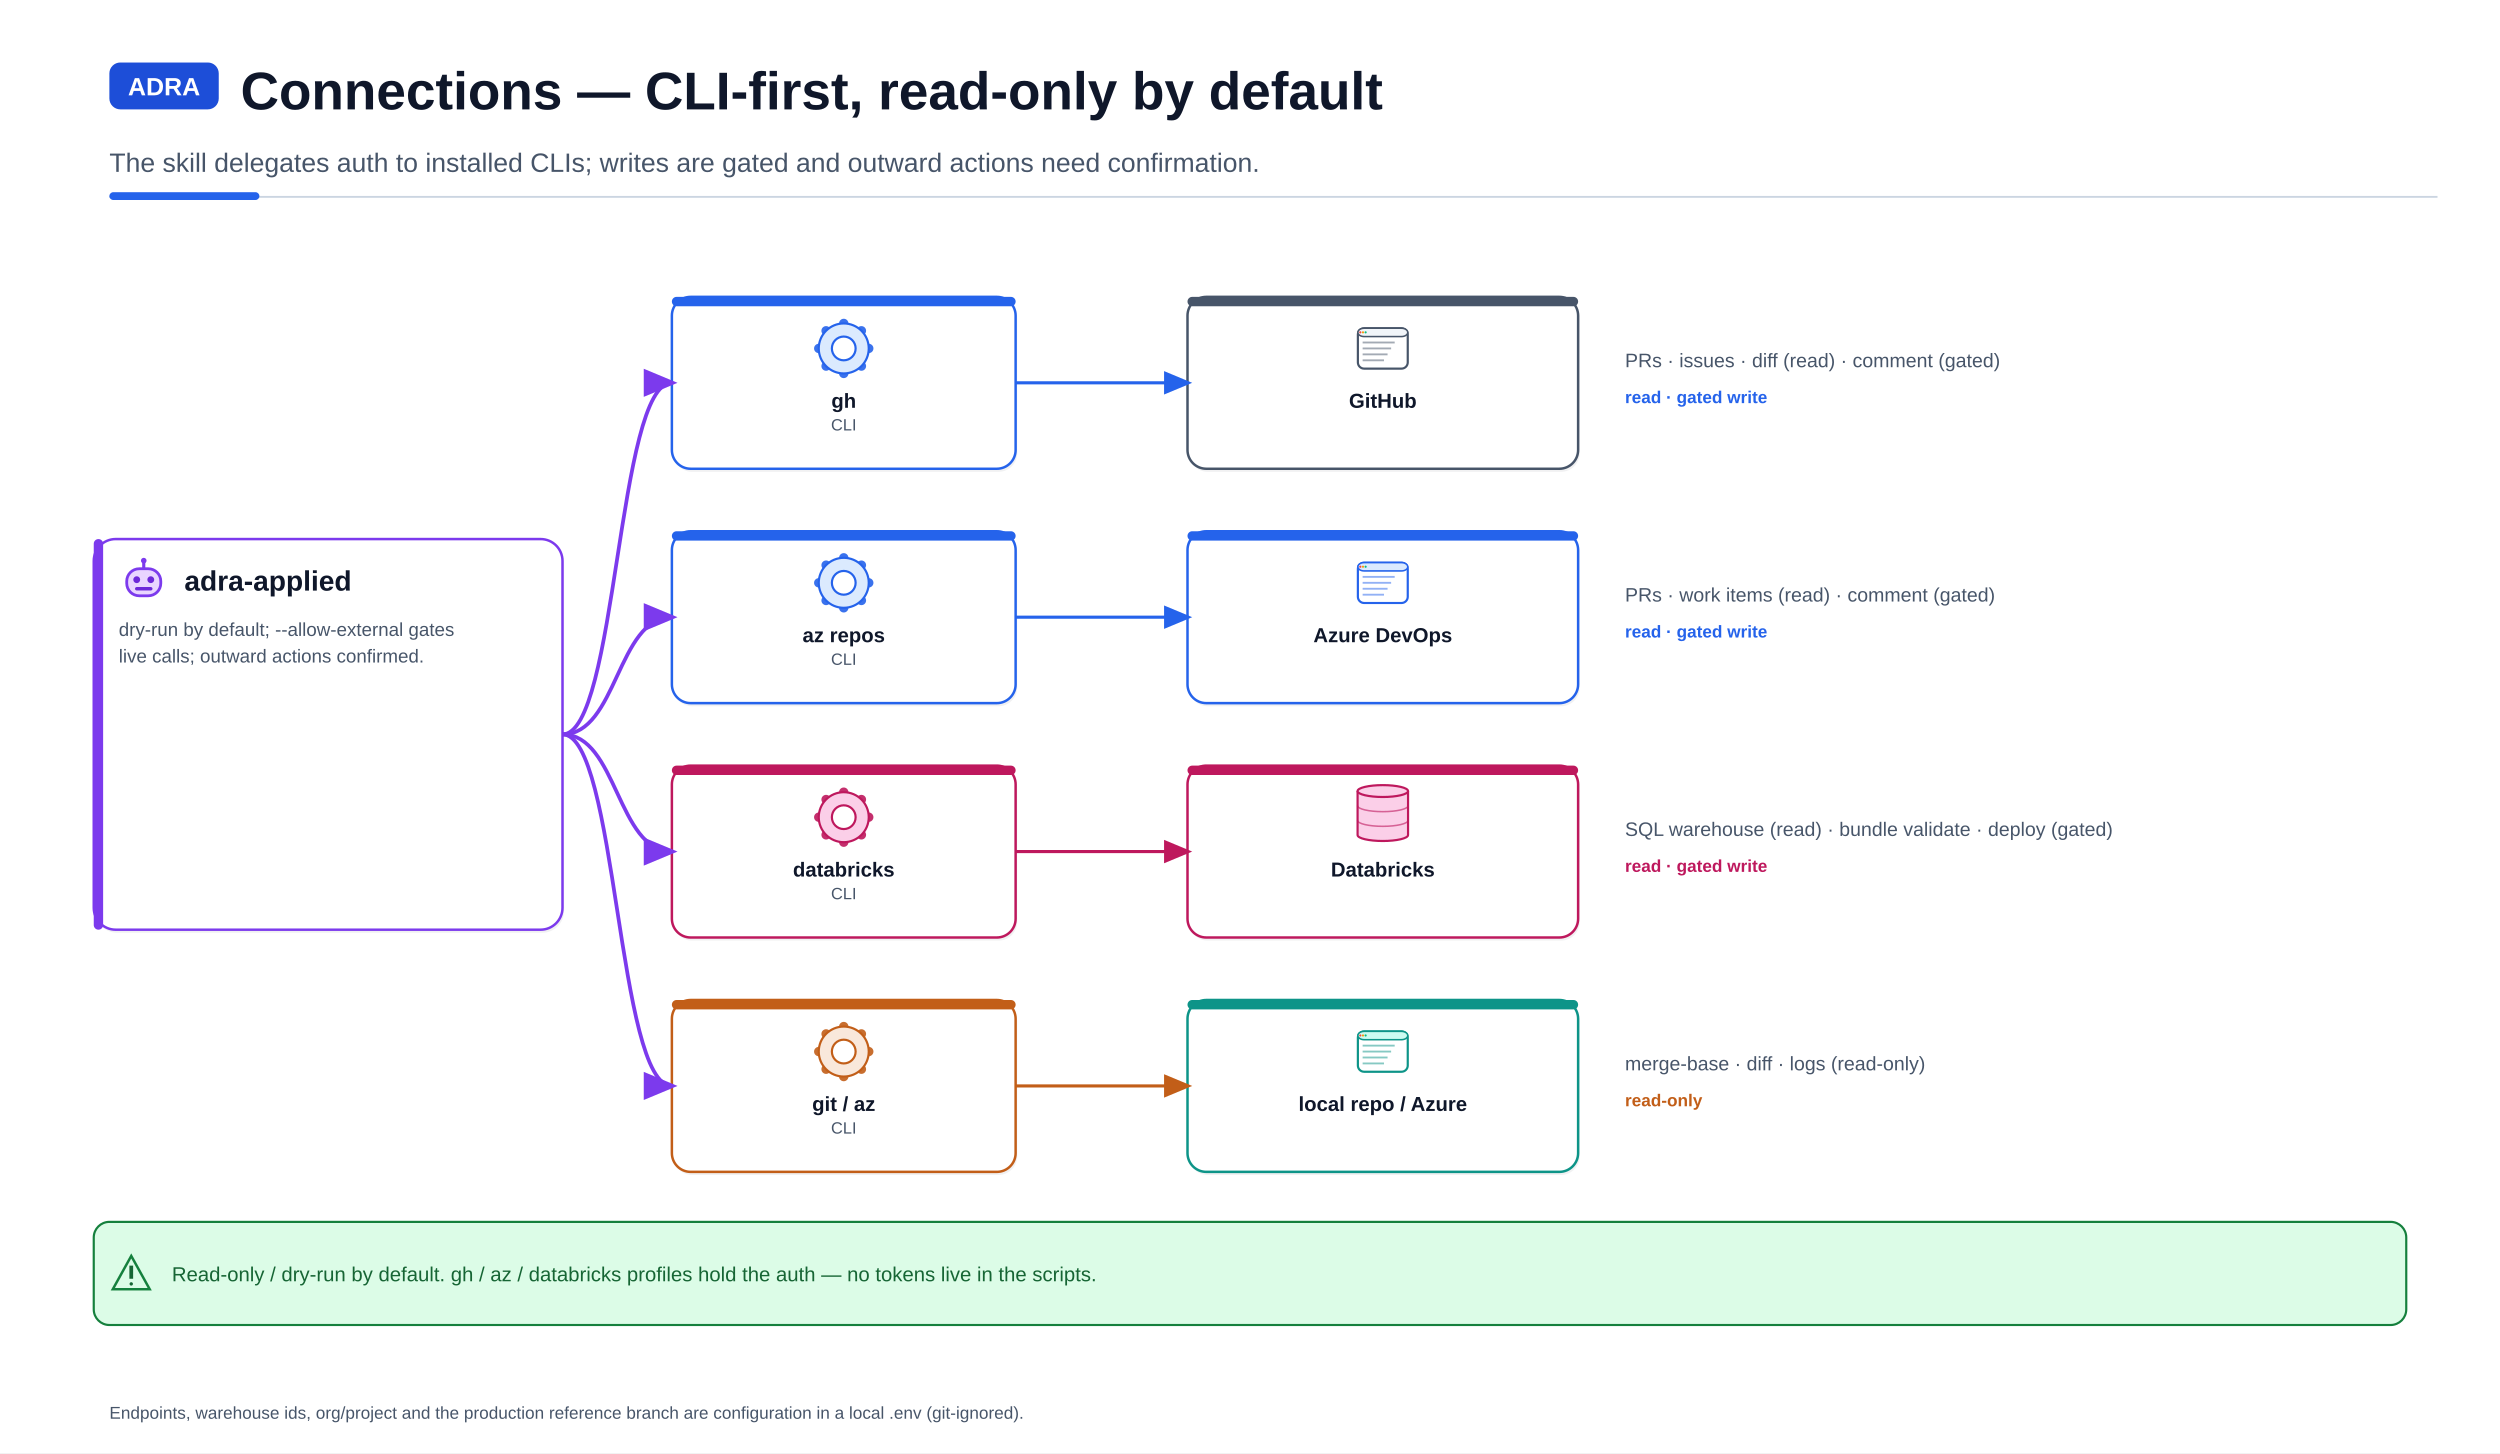
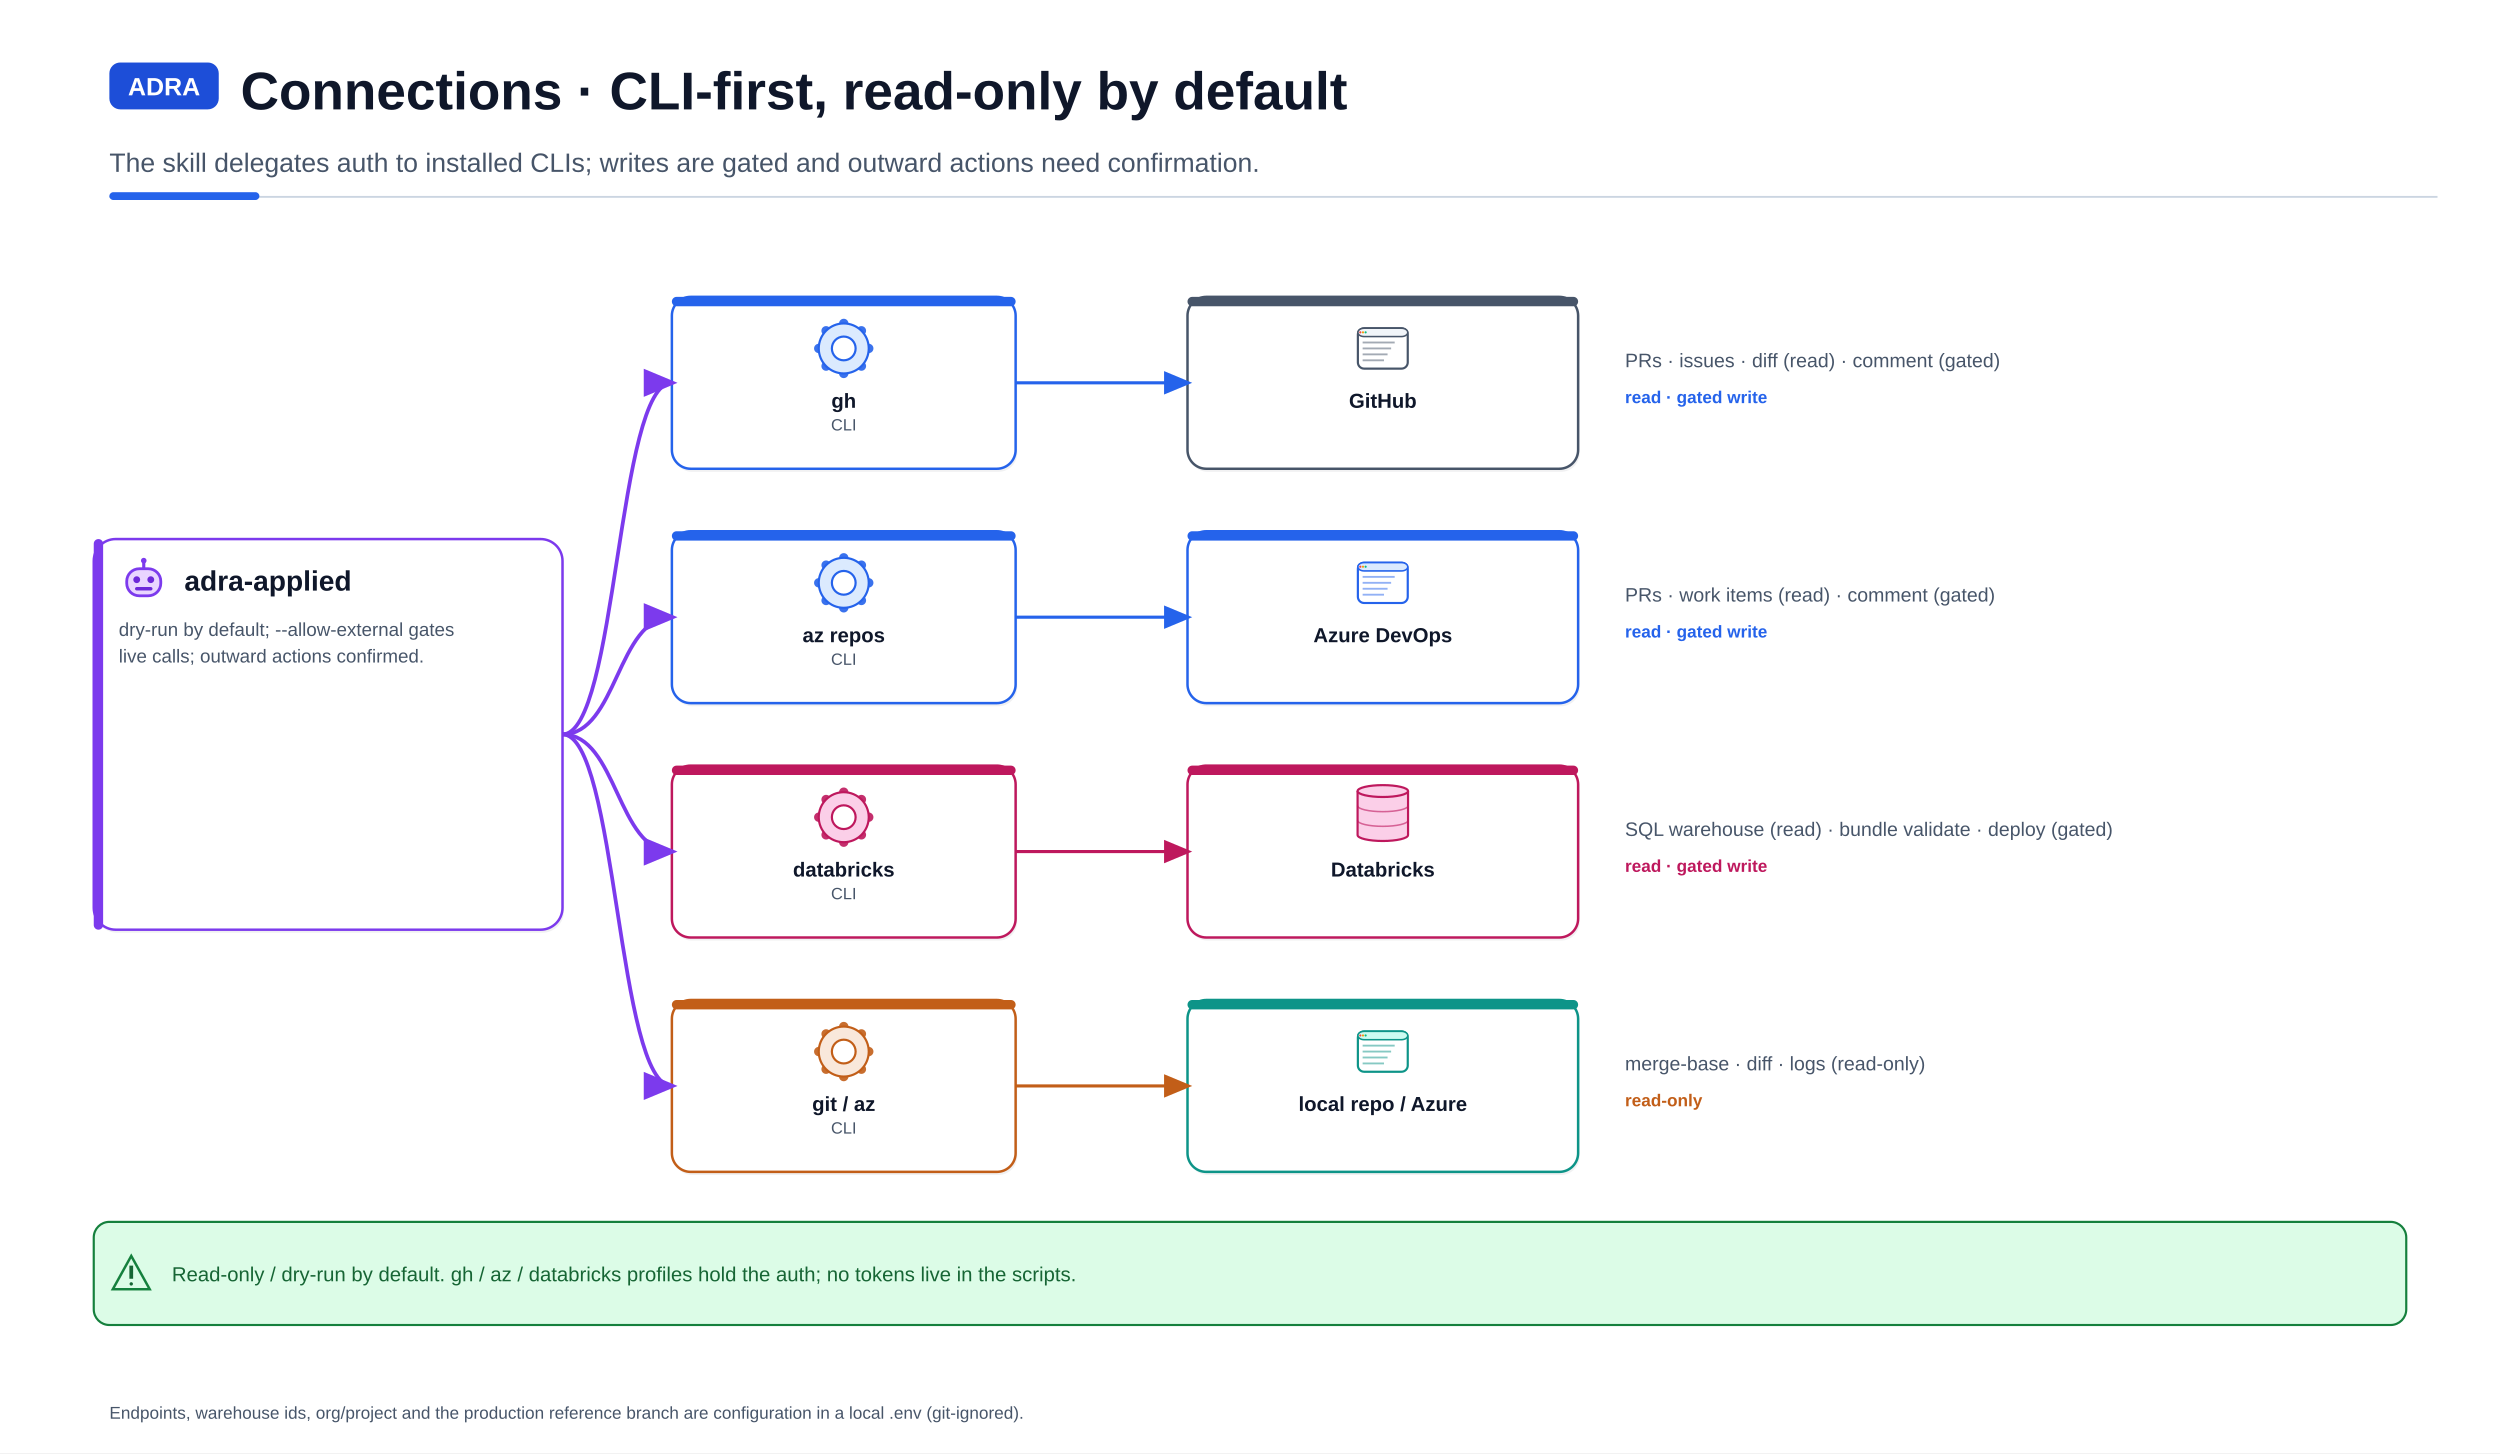
<svg xmlns="http://www.w3.org/2000/svg" width="1600" height="930" viewBox="0 0 1600 930">
  <defs>
    <filter id="shadow" x="-4%" y="-4%" width="108%" height="112%">
      <feDropShadow dx="1" dy="2" stdDeviation="3" flood-color="#0f172a" flood-opacity="0.10" />
    </filter>
    <marker id="arrow_blue" viewBox="0 0 12 12" refX="10" refY="6" markerWidth="9" markerHeight="9" orient="auto">
      <path d="M 0 1 L 12 6 L 0 11 z" fill="#2563EB" />
    </marker>
    <marker id="arrow_teal" viewBox="0 0 12 12" refX="10" refY="6" markerWidth="9" markerHeight="9" orient="auto">
      <path d="M 0 1 L 12 6 L 0 11 z" fill="#0D9488" />
    </marker>
    <marker id="arrow_orange" viewBox="0 0 12 12" refX="10" refY="6" markerWidth="9" markerHeight="9" orient="auto">
      <path d="M 0 1 L 12 6 L 0 11 z" fill="#C25E18" />
    </marker>
    <marker id="arrow_rose" viewBox="0 0 12 12" refX="10" refY="6" markerWidth="9" markerHeight="9" orient="auto">
      <path d="M 0 1 L 12 6 L 0 11 z" fill="#BE185D" />
    </marker>
    <marker id="arrow_amber" viewBox="0 0 12 12" refX="10" refY="6" markerWidth="9" markerHeight="9" orient="auto">
      <path d="M 0 1 L 12 6 L 0 11 z" fill="#B45309" />
    </marker>
    <marker id="arrow_violet" viewBox="0 0 12 12" refX="10" refY="6" markerWidth="9" markerHeight="9" orient="auto">
      <path d="M 0 1 L 12 6 L 0 11 z" fill="#7C3AED" />
    </marker>
    <marker id="arrow_slate" viewBox="0 0 12 12" refX="10" refY="6" markerWidth="9" markerHeight="9" orient="auto">
      <path d="M 0 1 L 12 6 L 0 11 z" fill="#475569" />
    </marker>
    <marker id="arrow_green" viewBox="0 0 12 12" refX="10" refY="6" markerWidth="9" markerHeight="9" orient="auto">
      <path d="M 0 1 L 12 6 L 0 11 z" fill="#15803D" />
    </marker>
    <marker id="arrow_bronze" viewBox="0 0 12 12" refX="10" refY="6" markerWidth="9" markerHeight="9" orient="auto">
      <path d="M 0 1 L 12 6 L 0 11 z" fill="#B45309" />
    </marker>
    <marker id="arrow_silver" viewBox="0 0 12 12" refX="10" refY="6" markerWidth="9" markerHeight="9" orient="auto">
      <path d="M 0 1 L 12 6 L 0 11 z" fill="#475569" />
    </marker>
    <marker id="arrow_gold" viewBox="0 0 12 12" refX="10" refY="6" markerWidth="9" markerHeight="9" orient="auto">
      <path d="M 0 1 L 12 6 L 0 11 z" fill="#A16207" />
    </marker>
  </defs>
  <rect x="0" y="0" width="1600" height="930" fill="#FFFFFF" />
  <rect x="70" y="40" width="70" height="30" rx="7" fill="#1D4ED8" />
  <text x="105" y="61" font-family="Calibri, Segoe UI, Arial" font-size="16" font-weight="700" fill="#FFFFFF" text-anchor="middle">ADRA</text>
-   <text x="154" y="70" font-family="Calibri, Segoe UI, Arial" font-size="34" font-weight="700" fill="#0F172A">Connections — CLI-first, read-only by default</text>
+   <text x="154" y="70" font-family="Calibri, Segoe UI, Arial" font-size="34" font-weight="700" fill="#0F172A">Connections · CLI-first, read-only by default</text>
  <text x="70" y="110" font-family="Calibri, Segoe UI, Arial" font-size="17" fill="#475569">The skill delegates auth to installed CLIs; writes are gated and outward actions need confirmation.</text>
  <line x1="70" y1="126" x2="1560" y2="126" stroke="#CBD5E1" stroke-width="1.2" />
  <rect x="70" y="123" width="96" height="5" rx="2.5" fill="#2563EB" />
  <rect x="61" y="347" width="300" height="250" rx="14" fill="#0F172A" opacity="0.06" />
  <rect x="60" y="345" width="300" height="250" rx="14" fill="#FFFFFF" stroke="#7C3AED" stroke-width="1.6" />
  <rect x="60" y="345" width="6" height="250" rx="3" fill="#7C3AED" />
  <line x1="92.0" y1="364.0" x2="92.0" y2="359.5" stroke="#7C3AED" stroke-width="2.0" />
  <circle cx="92.0" cy="358.8" r="1.8" fill="#7C3AED" />
  <rect x="81.1" y="364.0" width="21.8" height="17.3" rx="8" fill="#E9D5FF" stroke="#7C3AED" stroke-width="1.8" />
  <circle cx="87.5" cy="371.0" r="2.2" fill="#6D28D9" />
  <circle cx="96.5" cy="371.0" r="2.2" fill="#6D28D9" />
  <line x1="87.5" y1="376.8" x2="96.5" y2="376.8" stroke="#6D28D9" stroke-width="2.2" stroke-linecap="round" />
  <text x="118" y="378.0" font-family="Calibri, Segoe UI, Arial" font-size="18" font-weight="700" fill="#0F172A">adra-applied</text>
  <text x="76" y="407" font-family="Calibri, Segoe UI, Arial" font-size="12" fill="#475569">dry-run by default; --allow-external gates</text>
  <text x="76" y="424" font-family="Calibri, Segoe UI, Arial" font-size="12" fill="#475569">live calls; outward actions confirmed.</text>
  <rect x="431" y="192" width="220" height="110" rx="12" fill="#0F172A" opacity="0.06" />
  <rect x="430" y="190" width="220" height="110" rx="12" fill="#FFFFFF" stroke="#2563EB" stroke-width="1.6" />
  <rect x="430" y="190" width="220" height="6" rx="3" fill="#2563EB" />
  <circle cx="556.0" cy="223.0" r="3.0" fill="#2563EB" opacity="0.9" />
  <circle cx="551.3" cy="234.3" r="3.0" fill="#2563EB" opacity="0.9" />
  <circle cx="540.0" cy="239.0" r="3.0" fill="#2563EB" opacity="0.9" />
  <circle cx="528.7" cy="234.3" r="3.0" fill="#2563EB" opacity="0.9" />
  <circle cx="524.0" cy="223.0" r="3.0" fill="#2563EB" opacity="0.9" />
  <circle cx="528.7" cy="211.7" r="3.0" fill="#2563EB" opacity="0.9" />
  <circle cx="540.0" cy="207.0" r="3.0" fill="#2563EB" opacity="0.9" />
  <circle cx="551.3" cy="211.7" r="3.0" fill="#2563EB" opacity="0.9" />
  <circle cx="540.0" cy="223.0" r="16.0" fill="#DBEAFE" stroke="#2563EB" stroke-width="1.4" />
  <circle cx="540.0" cy="223.0" r="7.6" fill="#FFFFFF" stroke="#2563EB" stroke-width="1.4" />
  <text x="540.0" y="261.0" font-family="Calibri, Segoe UI, Arial" font-size="13" font-weight="700" fill="#0F172A" text-anchor="middle">gh</text>
  <text x="540.0" y="275.5" font-family="Calibri, Segoe UI, Arial" font-size="10.5" fill="#475569" text-anchor="middle">CLI</text>
  <rect x="761" y="192" width="250" height="110" rx="12" fill="#0F172A" opacity="0.06" />
  <rect x="760" y="190" width="250" height="110" rx="12" fill="#FFFFFF" stroke="#475569" stroke-width="1.6" />
  <rect x="760" y="190" width="250" height="6" rx="3" fill="#475569" />
  <rect x="869.04" y="210.08" width="31.92" height="25.84" rx="4" fill="#FFFFFF" stroke="#475569" stroke-width="1.4" />
  <rect x="869.04" y="210.08" width="31.92" height="5.32" rx="4" fill="#F1F5F9" stroke="#475569" stroke-width="1.0" />
  <circle cx="870.6" cy="212.7" r="0.7" fill="#EF4444" />
  <circle cx="872.3" cy="212.7" r="0.7" fill="#F59E0B" />
  <circle cx="874.0" cy="212.7" r="0.7" fill="#10B981" />
  <line x1="872.08" y1="219.2" x2="892.6" y2="219.2" stroke="#475569" stroke-width="1.2" opacity="0.5" />
  <line x1="872.08" y1="223.0" x2="890.32" y2="223.0" stroke="#475569" stroke-width="1.2" opacity="0.5" />
  <line x1="872.08" y1="226.8" x2="888.04" y2="226.8" stroke="#475569" stroke-width="1.2" opacity="0.5" />
  <line x1="872.08" y1="230.6" x2="885.76" y2="230.6" stroke="#475569" stroke-width="1.2" opacity="0.5" />
  <text x="885.0" y="261.0" font-family="Calibri, Segoe UI, Arial" font-size="13" font-weight="700" fill="#0F172A" text-anchor="middle">GitHub</text>
  <path d="M 360,470 C 395.0,470 395.0,245 430,245" fill="none" stroke="#7C3AED" stroke-width="2.4" marker-end="url(#arrow_violet)" />
  <line x1="650" y1="245" x2="760" y2="245" stroke="#2563EB" stroke-width="2.0" marker-end="url(#arrow_blue)" />
  <text x="1040" y="235" font-family="Calibri, Segoe UI, Arial" font-size="12.5" font-weight="400" fill="#475569" text-anchor="start">PRs · issues · diff (read) · comment (gated)</text>
  <text x="1040" y="258" font-family="Calibri, Segoe UI, Arial" font-size="11" font-weight="700" fill="#2563EB" text-anchor="start">read · gated write</text>
  <rect x="431" y="342" width="220" height="110" rx="12" fill="#0F172A" opacity="0.06" />
  <rect x="430" y="340" width="220" height="110" rx="12" fill="#FFFFFF" stroke="#2563EB" stroke-width="1.6" />
  <rect x="430" y="340" width="220" height="6" rx="3" fill="#2563EB" />
  <circle cx="556.0" cy="373.0" r="3.0" fill="#2563EB" opacity="0.9" />
  <circle cx="551.3" cy="384.3" r="3.0" fill="#2563EB" opacity="0.9" />
  <circle cx="540.0" cy="389.0" r="3.0" fill="#2563EB" opacity="0.9" />
  <circle cx="528.7" cy="384.3" r="3.0" fill="#2563EB" opacity="0.9" />
  <circle cx="524.0" cy="373.0" r="3.0" fill="#2563EB" opacity="0.9" />
  <circle cx="528.7" cy="361.7" r="3.0" fill="#2563EB" opacity="0.9" />
  <circle cx="540.0" cy="357.0" r="3.0" fill="#2563EB" opacity="0.9" />
  <circle cx="551.3" cy="361.7" r="3.0" fill="#2563EB" opacity="0.9" />
  <circle cx="540.0" cy="373.0" r="16.0" fill="#DBEAFE" stroke="#2563EB" stroke-width="1.4" />
  <circle cx="540.0" cy="373.0" r="7.6" fill="#FFFFFF" stroke="#2563EB" stroke-width="1.4" />
  <text x="540.0" y="411.0" font-family="Calibri, Segoe UI, Arial" font-size="13" font-weight="700" fill="#0F172A" text-anchor="middle">az repos</text>
  <text x="540.0" y="425.5" font-family="Calibri, Segoe UI, Arial" font-size="10.5" fill="#475569" text-anchor="middle">CLI</text>
  <rect x="761" y="342" width="250" height="110" rx="12" fill="#0F172A" opacity="0.06" />
  <rect x="760" y="340" width="250" height="110" rx="12" fill="#FFFFFF" stroke="#2563EB" stroke-width="1.6" />
  <rect x="760" y="340" width="250" height="6" rx="3" fill="#2563EB" />
  <rect x="869.04" y="360.08" width="31.92" height="25.84" rx="4" fill="#FFFFFF" stroke="#2563EB" stroke-width="1.4" />
  <rect x="869.04" y="360.08" width="31.92" height="5.32" rx="4" fill="#DBEAFE" stroke="#2563EB" stroke-width="1.0" />
  <circle cx="870.6" cy="362.7" r="0.7" fill="#EF4444" />
  <circle cx="872.3" cy="362.7" r="0.7" fill="#F59E0B" />
  <circle cx="874.0" cy="362.7" r="0.7" fill="#10B981" />
  <line x1="872.08" y1="369.2" x2="892.6" y2="369.2" stroke="#2563EB" stroke-width="1.2" opacity="0.5" />
  <line x1="872.08" y1="373.0" x2="890.32" y2="373.0" stroke="#2563EB" stroke-width="1.2" opacity="0.5" />
  <line x1="872.08" y1="376.8" x2="888.04" y2="376.8" stroke="#2563EB" stroke-width="1.2" opacity="0.5" />
  <line x1="872.08" y1="380.6" x2="885.76" y2="380.6" stroke="#2563EB" stroke-width="1.2" opacity="0.5" />
  <text x="885.0" y="411.0" font-family="Calibri, Segoe UI, Arial" font-size="13" font-weight="700" fill="#0F172A" text-anchor="middle">Azure DevOps</text>
  <path d="M 360,470 C 395.0,470 395.0,395 430,395" fill="none" stroke="#7C3AED" stroke-width="2.4" marker-end="url(#arrow_violet)" />
  <line x1="650" y1="395" x2="760" y2="395" stroke="#2563EB" stroke-width="2.0" marker-end="url(#arrow_blue)" />
  <text x="1040" y="385" font-family="Calibri, Segoe UI, Arial" font-size="12.5" font-weight="400" fill="#475569" text-anchor="start">PRs · work items (read) · comment (gated)</text>
  <text x="1040" y="408" font-family="Calibri, Segoe UI, Arial" font-size="11" font-weight="700" fill="#2563EB" text-anchor="start">read · gated write</text>
  <rect x="431" y="492" width="220" height="110" rx="12" fill="#0F172A" opacity="0.06" />
  <rect x="430" y="490" width="220" height="110" rx="12" fill="#FFFFFF" stroke="#BE185D" stroke-width="1.6" />
  <rect x="430" y="490" width="220" height="6" rx="3" fill="#BE185D" />
  <circle cx="556.0" cy="523.0" r="3.0" fill="#BE185D" opacity="0.9" />
  <circle cx="551.3" cy="534.3" r="3.0" fill="#BE185D" opacity="0.9" />
  <circle cx="540.0" cy="539.0" r="3.0" fill="#BE185D" opacity="0.9" />
  <circle cx="528.7" cy="534.3" r="3.0" fill="#BE185D" opacity="0.9" />
  <circle cx="524.0" cy="523.0" r="3.0" fill="#BE185D" opacity="0.9" />
  <circle cx="528.7" cy="511.7" r="3.0" fill="#BE185D" opacity="0.9" />
  <circle cx="540.0" cy="507.0" r="3.0" fill="#BE185D" opacity="0.9" />
  <circle cx="551.3" cy="511.7" r="3.0" fill="#BE185D" opacity="0.9" />
  <circle cx="540.0" cy="523.0" r="16.0" fill="#FBCFE8" stroke="#BE185D" stroke-width="1.4" />
  <circle cx="540.0" cy="523.0" r="7.6" fill="#FFFFFF" stroke="#BE185D" stroke-width="1.4" />
  <text x="540.0" y="561.0" font-family="Calibri, Segoe UI, Arial" font-size="13" font-weight="700" fill="#0F172A" text-anchor="middle">databricks</text>
  <text x="540.0" y="575.5" font-family="Calibri, Segoe UI, Arial" font-size="10.5" fill="#475569" text-anchor="middle">CLI</text>
  <rect x="761" y="492" width="250" height="110" rx="12" fill="#0F172A" opacity="0.06" />
  <rect x="760" y="490" width="250" height="110" rx="12" fill="#FFFFFF" stroke="#BE185D" stroke-width="1.6" />
  <rect x="760" y="490" width="250" height="6" rx="3" fill="#BE185D" />
  <path d="M 868.85,506.28 L 868.85,534.438 A 16.15,3.8 0 0 0 901.15,534.438 L 901.15,506.28" fill="#FBCFE8" stroke="#BE185D" stroke-width="1.4" />
  <ellipse cx="885.0" cy="506.28" rx="16.15" ry="3.8" fill="#FBCFE8" stroke="#BE185D" stroke-width="1.4" />
  <path d="M 868.85,515.666 A 16.15,3.8 0 0 0 901.15,515.666" fill="none" stroke="#BE185D" stroke-width="1.0" opacity="0.6" />
  <path d="M 868.85,525.052 A 16.15,3.8 0 0 0 901.15,525.052" fill="none" stroke="#BE185D" stroke-width="1.0" opacity="0.6" />
  <text x="885.0" y="561.0" font-family="Calibri, Segoe UI, Arial" font-size="13" font-weight="700" fill="#0F172A" text-anchor="middle">Databricks</text>
  <path d="M 360,470 C 395.0,470 395.0,545 430,545" fill="none" stroke="#7C3AED" stroke-width="2.4" marker-end="url(#arrow_violet)" />
  <line x1="650" y1="545" x2="760" y2="545" stroke="#BE185D" stroke-width="2.0" marker-end="url(#arrow_rose)" />
  <text x="1040" y="535" font-family="Calibri, Segoe UI, Arial" font-size="12.5" font-weight="400" fill="#475569" text-anchor="start">SQL warehouse (read) · bundle validate · deploy (gated)</text>
  <text x="1040" y="558" font-family="Calibri, Segoe UI, Arial" font-size="11" font-weight="700" fill="#BE185D" text-anchor="start">read · gated write</text>
  <rect x="431" y="642" width="220" height="110" rx="12" fill="#0F172A" opacity="0.06" />
  <rect x="430" y="640" width="220" height="110" rx="12" fill="#FFFFFF" stroke="#C25E18" stroke-width="1.6" />
  <rect x="430" y="640" width="220" height="6" rx="3" fill="#C25E18" />
  <circle cx="556.0" cy="673.0" r="3.0" fill="#C25E18" opacity="0.9" />
  <circle cx="551.3" cy="684.3" r="3.0" fill="#C25E18" opacity="0.9" />
  <circle cx="540.0" cy="689.0" r="3.0" fill="#C25E18" opacity="0.9" />
  <circle cx="528.7" cy="684.3" r="3.0" fill="#C25E18" opacity="0.9" />
  <circle cx="524.0" cy="673.0" r="3.0" fill="#C25E18" opacity="0.9" />
  <circle cx="528.7" cy="661.7" r="3.0" fill="#C25E18" opacity="0.9" />
  <circle cx="540.0" cy="657.0" r="3.0" fill="#C25E18" opacity="0.9" />
  <circle cx="551.3" cy="661.7" r="3.0" fill="#C25E18" opacity="0.9" />
  <circle cx="540.0" cy="673.0" r="16.0" fill="#F9E8DB" stroke="#C25E18" stroke-width="1.4" />
  <circle cx="540.0" cy="673.0" r="7.6" fill="#FFFFFF" stroke="#C25E18" stroke-width="1.4" />
  <text x="540.0" y="711.0" font-family="Calibri, Segoe UI, Arial" font-size="13" font-weight="700" fill="#0F172A" text-anchor="middle">git / az</text>
  <text x="540.0" y="725.5" font-family="Calibri, Segoe UI, Arial" font-size="10.5" fill="#475569" text-anchor="middle">CLI</text>
  <rect x="761" y="642" width="250" height="110" rx="12" fill="#0F172A" opacity="0.06" />
  <rect x="760" y="640" width="250" height="110" rx="12" fill="#FFFFFF" stroke="#0D9488" stroke-width="1.6" />
  <rect x="760" y="640" width="250" height="6" rx="3" fill="#0D9488" />
  <rect x="869.04" y="660.08" width="31.92" height="25.84" rx="4" fill="#FFFFFF" stroke="#0D9488" stroke-width="1.4" />
  <rect x="869.04" y="660.08" width="31.92" height="5.32" rx="4" fill="#CCFBF1" stroke="#0D9488" stroke-width="1.0" />
  <circle cx="870.6" cy="662.7" r="0.7" fill="#EF4444" />
  <circle cx="872.3" cy="662.7" r="0.7" fill="#F59E0B" />
  <circle cx="874.0" cy="662.7" r="0.7" fill="#10B981" />
  <line x1="872.08" y1="669.2" x2="892.6" y2="669.2" stroke="#0D9488" stroke-width="1.2" opacity="0.5" />
  <line x1="872.08" y1="673.0" x2="890.32" y2="673.0" stroke="#0D9488" stroke-width="1.2" opacity="0.5" />
  <line x1="872.08" y1="676.8" x2="888.04" y2="676.8" stroke="#0D9488" stroke-width="1.2" opacity="0.5" />
  <line x1="872.08" y1="680.6" x2="885.76" y2="680.6" stroke="#0D9488" stroke-width="1.2" opacity="0.5" />
  <text x="885.0" y="711.0" font-family="Calibri, Segoe UI, Arial" font-size="13" font-weight="700" fill="#0F172A" text-anchor="middle">local repo / Azure</text>
  <path d="M 360,470 C 395.0,470 395.0,695 430,695" fill="none" stroke="#7C3AED" stroke-width="2.4" marker-end="url(#arrow_violet)" />
  <line x1="650" y1="695" x2="760" y2="695" stroke="#C25E18" stroke-width="2.0" marker-end="url(#arrow_orange)" />
  <text x="1040" y="685" font-family="Calibri, Segoe UI, Arial" font-size="12.5" font-weight="400" fill="#475569" text-anchor="start">merge-base · diff · logs (read-only)</text>
  <text x="1040" y="708" font-family="Calibri, Segoe UI, Arial" font-size="11" font-weight="700" fill="#C25E18" text-anchor="start">read-only</text>
  <rect x="60" y="782" width="1480" height="66" rx="10" fill="#DCFCE7" stroke="#15803D" stroke-width="1.4" />
  <path d="M 84.0,803.8 L 95.8,825.1 L 72.2,825.1 z" fill="#DCFCE7" stroke="#15803D" stroke-width="1.6" />
  <line x1="84.0" y1="810.0" x2="84.0" y2="818.4" stroke="#166534" stroke-width="2.4" />
  <circle cx="84.0" cy="821.7" r="1.1" fill="#166534" />
-   <text x="110" y="820.0" font-family="Calibri, Segoe UI, Arial" font-size="13" fill="#166534">Read-only / dry-run by default. gh / az / databricks profiles hold the auth — no tokens live in the scripts.</text>
+   <text x="110" y="820.0" font-family="Calibri, Segoe UI, Arial" font-size="13" fill="#166534">Read-only / dry-run by default. gh / az / databricks profiles hold the auth; no tokens live in the scripts.</text>
  <text x="70" y="908" font-family="Calibri, Segoe UI, Arial" font-size="11" fill="#475569">Endpoints, warehouse ids, org/project and the production reference branch are configuration in a local .env (git-ignored).</text>
</svg>
